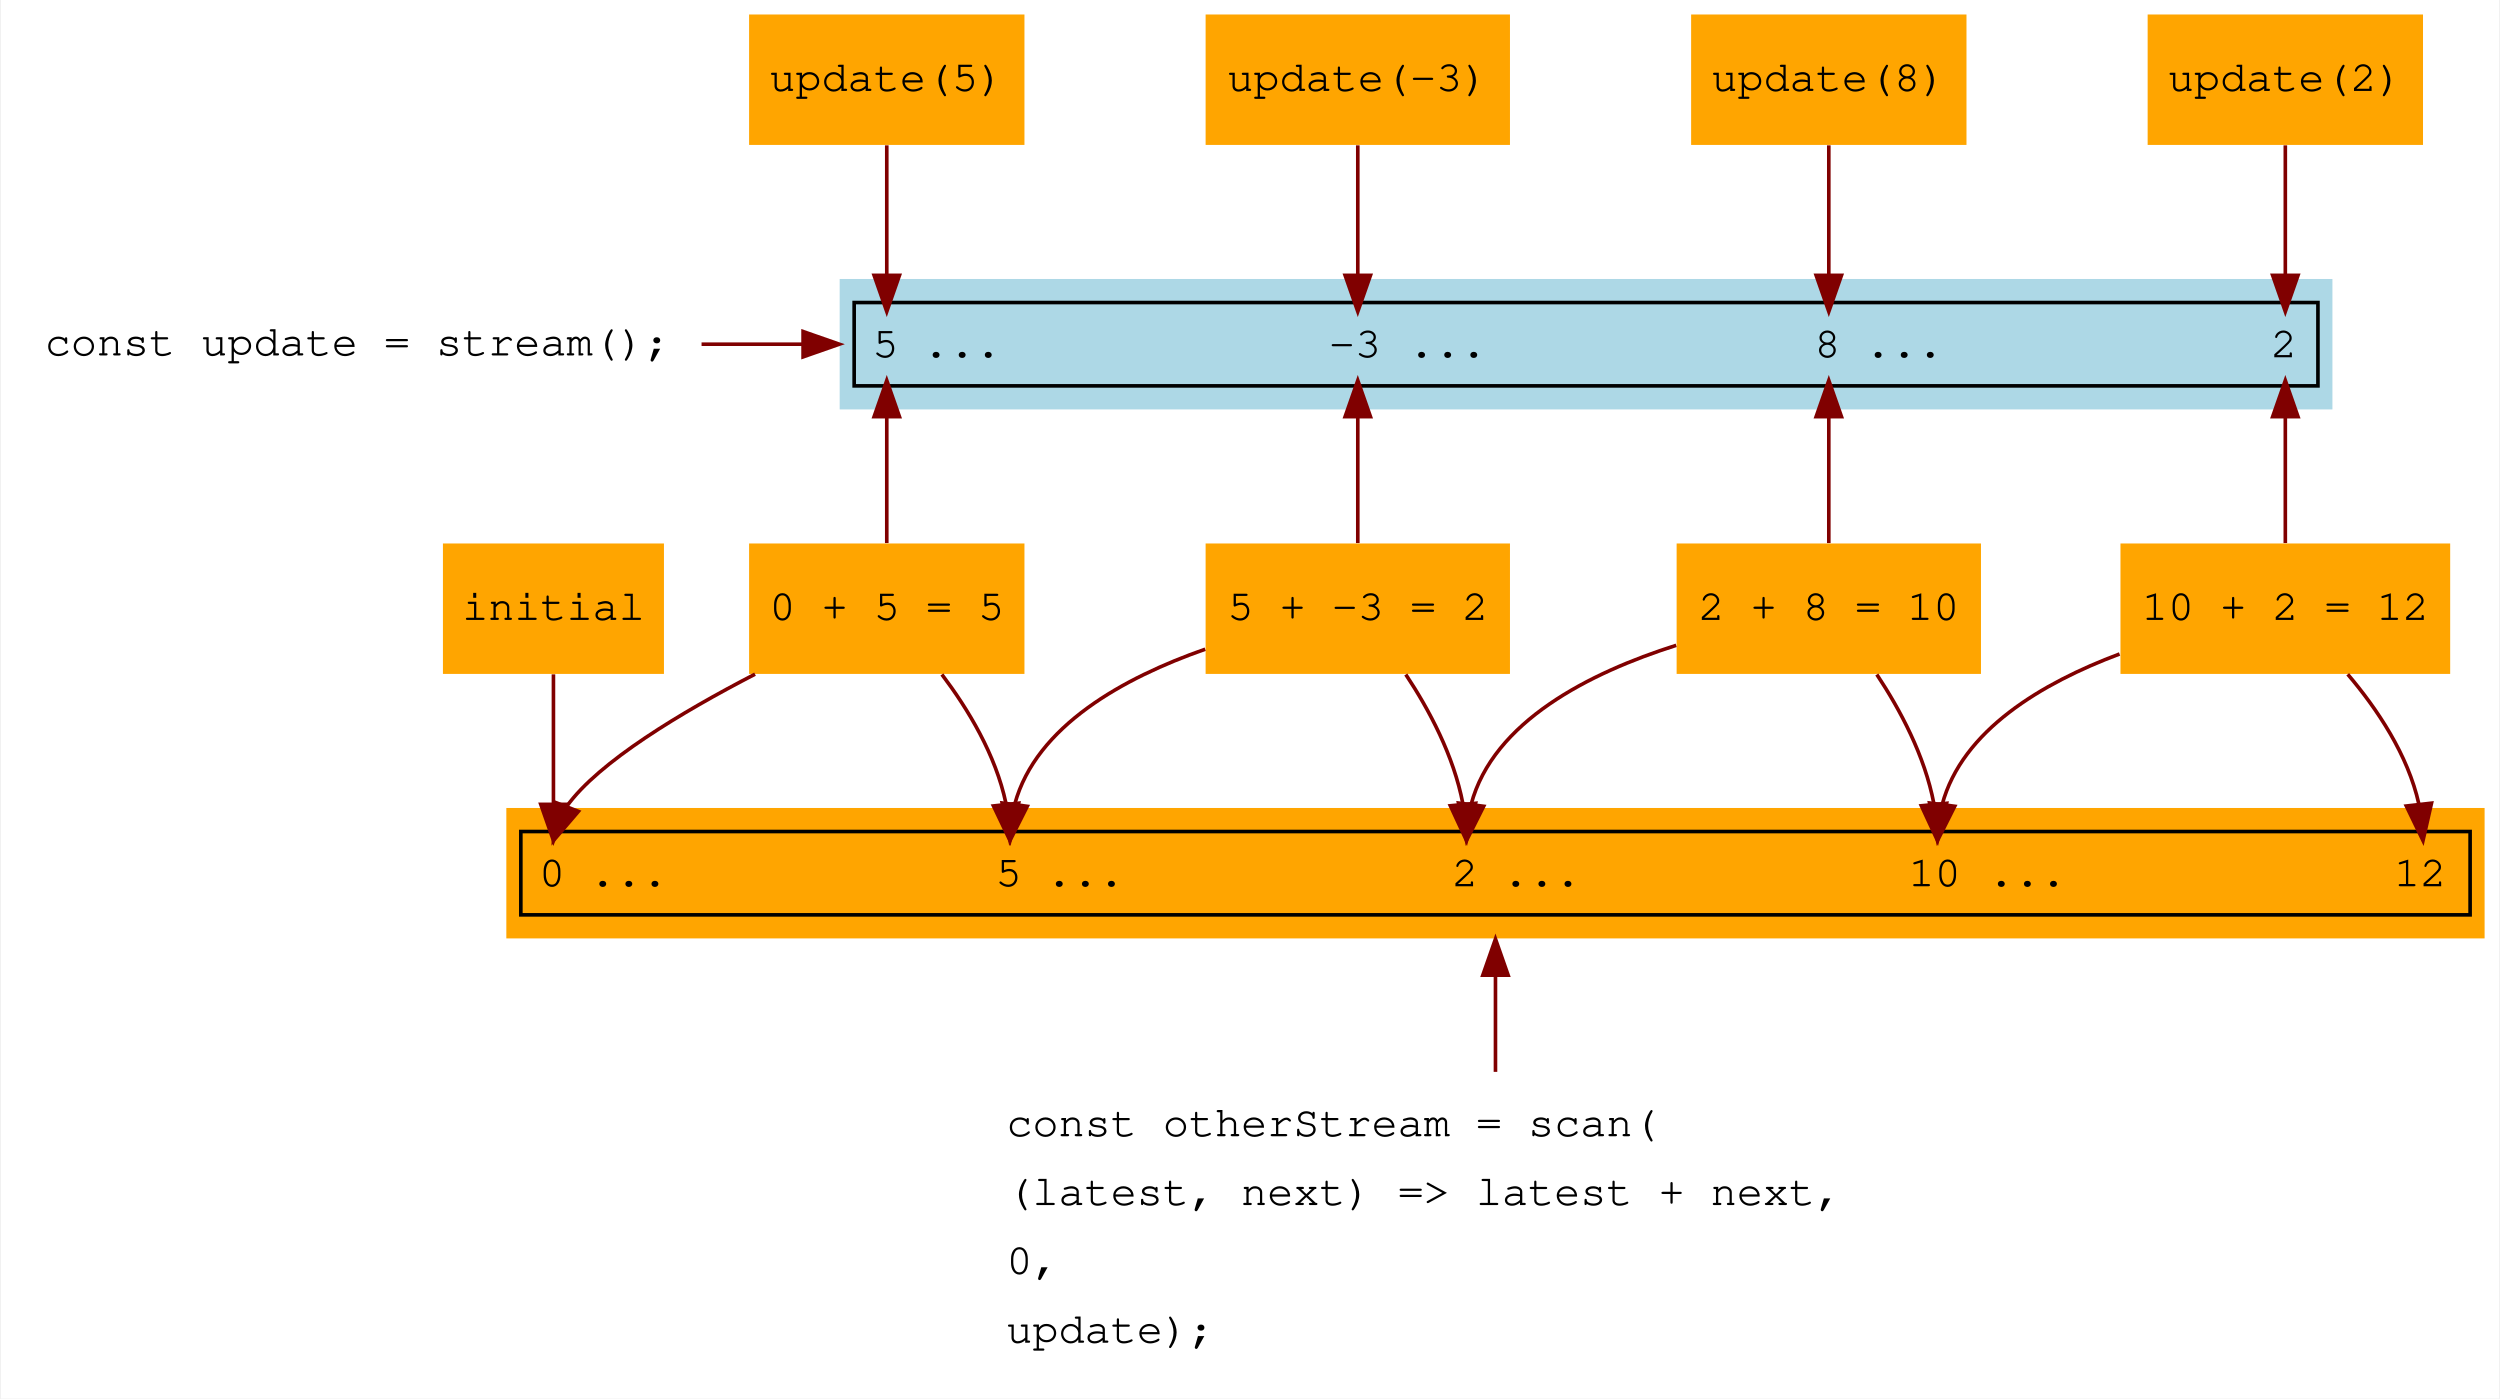
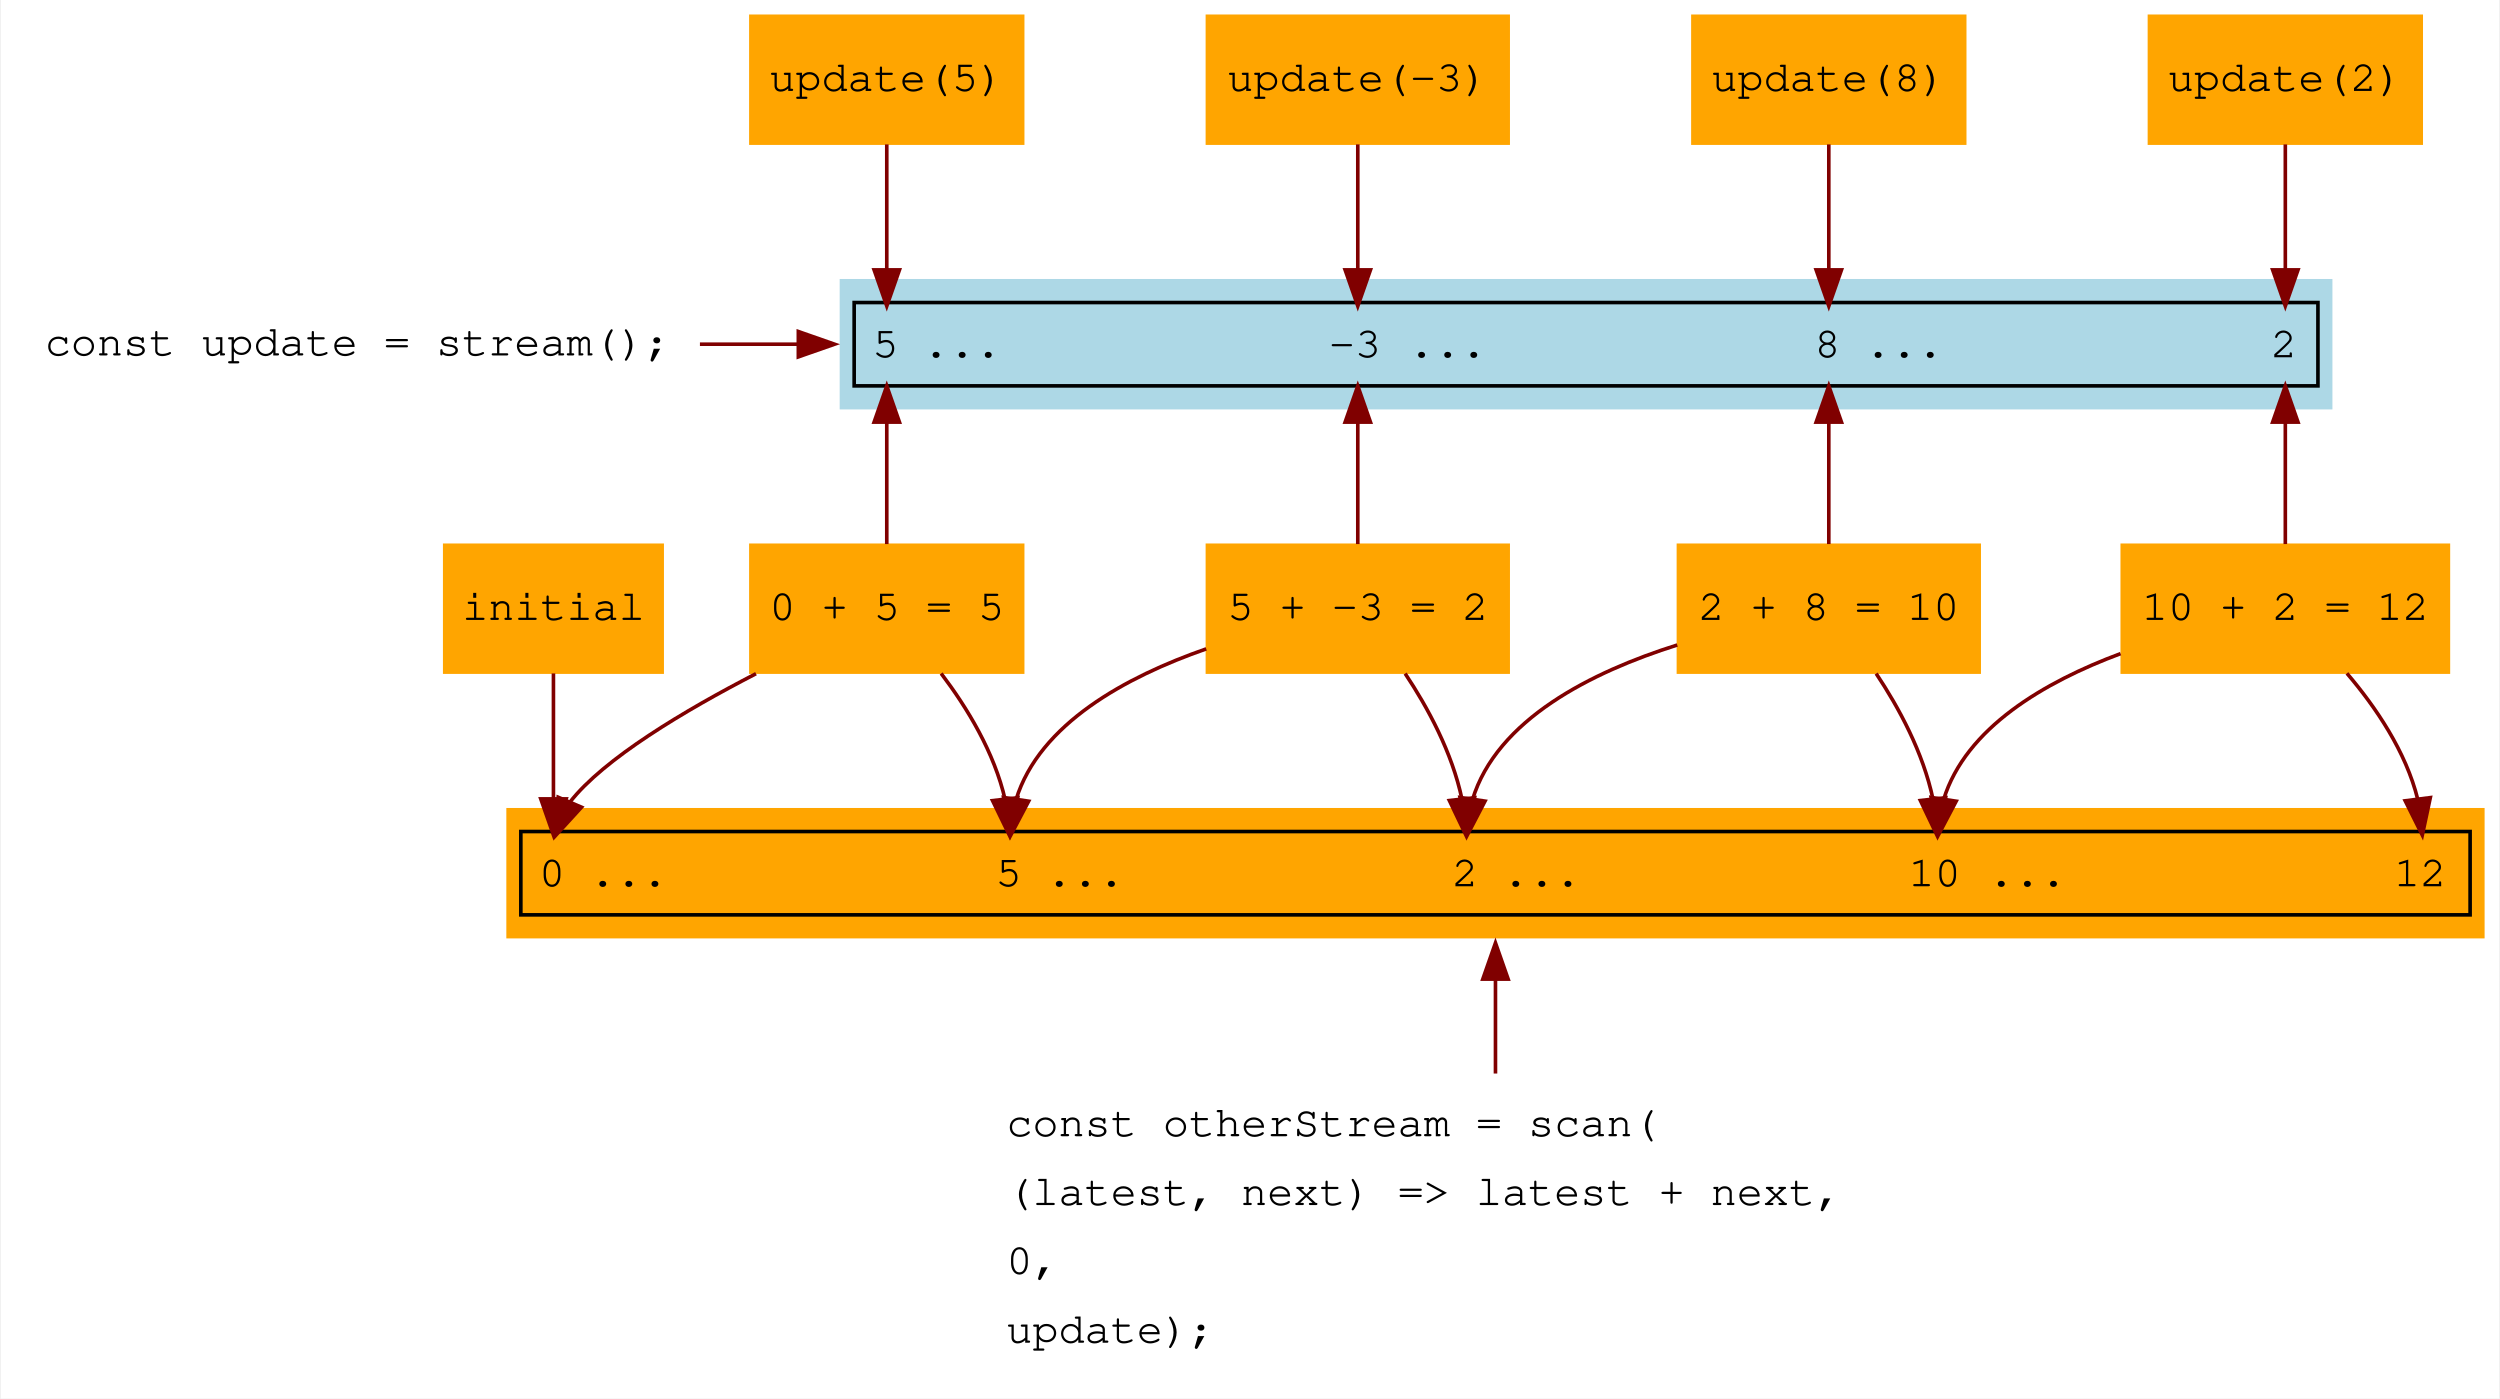
<svg xmlns="http://www.w3.org/2000/svg" width="690pt" height="386pt" viewBox="0.00 0.00 689.50 386.00">
  <g id="graph0" class="graph" transform="scale(1 1) rotate(0) translate(4 382)">
    <polygon fill="white" stroke="none" points="-4,4 -4,-382 685.5,-382 685.5,4 -4,4" />
    <g id="node1" class="node">
      <text text-anchor="middle" x="94.5" y="-283.9" font-family="Courier,monospace" font-size="12.00">const update = stream();</text>
    </g>
    <g id="node6" class="node">
      <polygon fill="lightblue" stroke="none" points="639.5,-305 227.5,-305 227.5,-269 639.5,-269 639.5,-305" />
      <text text-anchor="start" x="236.5" y="-283.4" font-family="Courier,monospace" font-size="12.00">5</text>
      <text text-anchor="start" x="250.5" y="-283.4" font-family="Courier,monospace" font-size="12.00">      ...     </text>
      <text text-anchor="start" x="362.5" y="-283.4" font-family="Courier,monospace" font-size="12.00">-3</text>
      <text text-anchor="start" x="384.5" y="-283.4" font-family="Courier,monospace" font-size="12.00">      ...     </text>
      <text text-anchor="start" x="496.5" y="-283.4" font-family="Courier,monospace" font-size="12.00">8</text>
      <text text-anchor="start" x="510.5" y="-283.4" font-family="Courier,monospace" font-size="12.00">      ...     </text>
      <text text-anchor="start" x="622.5" y="-283.4" font-family="Courier,monospace" font-size="12.00">2</text>
      <polygon fill="none" stroke="black" points="231.5,-275.5 231.5,-298.5 635.5,-298.5 635.5,-275.5 231.5,-275.5" />
    </g>
    <g id="edge5" class="edge">
-       <path fill="none" stroke="maroon" d="M189.38,-287C198.39,-287 207.76,-287 217.34,-287" />
-       <polygon fill="maroon" stroke="maroon" points="217.4,-290.5 227.4,-287 217.4,-283.5 217.4,-290.5" />
+       <path fill="none" stroke="maroon" d="M188.93,-287C197.71,-287 206.82,-287 216.14,-287" />
+       <polygon fill="maroon" stroke="maroon" points="216.09,-290.5 226.09,-287 216.09,-283.5 216.09,-290.5" />
      <text text-anchor="middle" x="208.25" y="-293.4" font-family="Helvetica,sans-Serif" font-size="12.00" fill="navy">        </text>
    </g>
    <g id="node2" class="node">
      <polygon fill="orange" stroke="none" points="278.5,-378 202.5,-378 202.5,-342 278.5,-342 278.5,-378" />
      <text text-anchor="middle" x="240.5" y="-356.9" font-family="Courier,monospace" font-size="12.00">update(5)</text>
    </g>
    <g id="edge1" class="edge">
-       <path fill="none" stroke="maroon" d="M240.5,-341.89C240.5,-331.89 240.5,-318.77 240.5,-306.05" />
-       <polygon fill="maroon" stroke="maroon" points="244,-306 240.5,-296 237,-306 244,-306" />
+       <path fill="none" stroke="maroon" d="M240.5,-342.15C240.5,-332.44 240.5,-319.71 240.5,-307.26" />
+       <polygon fill="maroon" stroke="maroon" points="244,-307.51 240.5,-297.51 237,-307.51 244,-307.51" />
    </g>
    <g id="node3" class="node">
      <polygon fill="orange" stroke="none" points="412.5,-378 328.5,-378 328.5,-342 412.5,-342 412.5,-378" />
      <text text-anchor="middle" x="370.5" y="-356.9" font-family="Courier,monospace" font-size="12.00">update(-3)</text>
    </g>
    <g id="edge2" class="edge">
-       <path fill="none" stroke="maroon" d="M370.5,-341.89C370.5,-331.89 370.5,-318.77 370.5,-306.05" />
-       <polygon fill="maroon" stroke="maroon" points="374,-306 370.5,-296 367,-306 374,-306" />
+       <path fill="none" stroke="maroon" d="M370.5,-342.15C370.5,-332.44 370.5,-319.71 370.5,-307.26" />
+       <polygon fill="maroon" stroke="maroon" points="374,-307.51 370.5,-297.51 367,-307.51 374,-307.51" />
    </g>
    <g id="node4" class="node">
      <polygon fill="orange" stroke="none" points="538.5,-378 462.5,-378 462.5,-342 538.5,-342 538.5,-378" />
      <text text-anchor="middle" x="500.5" y="-356.9" font-family="Courier,monospace" font-size="12.00">update(8)</text>
    </g>
    <g id="edge3" class="edge">
-       <path fill="none" stroke="maroon" d="M500.5,-341.89C500.5,-331.89 500.5,-318.77 500.5,-306.05" />
-       <polygon fill="maroon" stroke="maroon" points="504,-306 500.5,-296 497,-306 504,-306" />
+       <path fill="none" stroke="maroon" d="M500.5,-342.15C500.5,-332.44 500.5,-319.71 500.5,-307.26" />
+       <polygon fill="maroon" stroke="maroon" points="504,-307.51 500.5,-297.51 497,-307.51 504,-307.51" />
    </g>
    <g id="node5" class="node">
      <polygon fill="orange" stroke="none" points="664.5,-378 588.5,-378 588.5,-342 664.5,-342 664.5,-378" />
      <text text-anchor="middle" x="626.5" y="-356.9" font-family="Courier,monospace" font-size="12.00">update(2)</text>
    </g>
    <g id="edge4" class="edge">
-       <path fill="none" stroke="maroon" d="M626.5,-341.89C626.5,-331.89 626.5,-318.77 626.5,-306.05" />
-       <polygon fill="maroon" stroke="maroon" points="630,-306 626.5,-296 623,-306 630,-306" />
+       <path fill="none" stroke="maroon" d="M626.5,-342.15C626.5,-332.44 626.5,-319.71 626.5,-307.26" />
+       <polygon fill="maroon" stroke="maroon" points="630,-307.51 626.5,-297.51 623,-307.51 630,-307.51" />
    </g>
    <g id="node10" class="node">
      <polygon fill="orange" stroke="none" points="278.5,-232 202.5,-232 202.5,-196 278.5,-196 278.5,-232" />
      <text text-anchor="middle" x="240.5" y="-210.9" font-family="Courier,monospace" font-size="12.00">0 + 5 = 5</text>
    </g>
    <g id="edge16" class="edge">
-       <path fill="none" stroke="maroon" d="M240.5,-266.81C240.5,-254.5 240.5,-241.83 240.5,-232.11" />
-       <polygon fill="maroon" stroke="maroon" points="237,-267 240.5,-277 244,-267 237,-267" />
+       <path fill="none" stroke="maroon" d="M240.5,-265.62C240.5,-253.57 240.5,-241.29 240.5,-231.84" />
+       <polygon fill="maroon" stroke="maroon" points="237,-265.49 240.5,-275.49 244,-265.49 237,-265.49" />
    </g>
    <g id="node11" class="node">
      <polygon fill="orange" stroke="none" points="412.5,-232 328.5,-232 328.5,-196 412.5,-196 412.5,-232" />
      <text text-anchor="middle" x="370.5" y="-210.9" font-family="Courier,monospace" font-size="12.00">5 + -3 = 2</text>
    </g>
    <g id="edge17" class="edge">
-       <path fill="none" stroke="maroon" d="M370.5,-266.81C370.5,-254.5 370.5,-241.83 370.5,-232.11" />
-       <polygon fill="maroon" stroke="maroon" points="367,-267 370.5,-277 374,-267 367,-267" />
+       <path fill="none" stroke="maroon" d="M370.5,-265.62C370.5,-253.57 370.5,-241.29 370.5,-231.84" />
+       <polygon fill="maroon" stroke="maroon" points="367,-265.49 370.5,-275.49 374,-265.49 367,-265.49" />
    </g>
    <g id="node12" class="node">
      <polygon fill="orange" stroke="none" points="542.5,-232 458.5,-232 458.5,-196 542.5,-196 542.5,-232" />
      <text text-anchor="middle" x="500.5" y="-210.9" font-family="Courier,monospace" font-size="12.00">2 + 8 = 10</text>
    </g>
    <g id="edge18" class="edge">
-       <path fill="none" stroke="maroon" d="M500.5,-266.81C500.5,-254.5 500.5,-241.83 500.5,-232.11" />
-       <polygon fill="maroon" stroke="maroon" points="497,-267 500.5,-277 504,-267 497,-267" />
+       <path fill="none" stroke="maroon" d="M500.5,-265.62C500.5,-253.57 500.5,-241.29 500.5,-231.84" />
+       <polygon fill="maroon" stroke="maroon" points="497,-265.49 500.5,-275.49 504,-265.49 497,-265.49" />
    </g>
    <g id="node13" class="node">
      <polygon fill="orange" stroke="none" points="672,-232 581,-232 581,-196 672,-196 672,-232" />
      <text text-anchor="middle" x="626.5" y="-210.9" font-family="Courier,monospace" font-size="12.00">10 + 2 = 12</text>
    </g>
    <g id="edge19" class="edge">
-       <path fill="none" stroke="maroon" d="M626.5,-266.81C626.5,-254.5 626.5,-241.83 626.5,-232.11" />
-       <polygon fill="maroon" stroke="maroon" points="623,-267 626.5,-277 630,-267 623,-267" />
+       <path fill="none" stroke="maroon" d="M626.5,-265.62C626.5,-253.57 626.5,-241.29 626.5,-231.84" />
+       <polygon fill="maroon" stroke="maroon" points="623,-265.49 626.5,-275.49 630,-265.49 623,-265.49" />
    </g>
    <g id="node7" class="node">
      <text text-anchor="start" x="273.5" y="-68.4" font-family="Courier,monospace" font-size="12.00">const otherStream = scan(</text>
      <text text-anchor="start" x="273.5" y="-49.4" font-family="Courier,monospace" font-size="12.00">    (latest, next) =&gt; latest + next,</text>
      <text text-anchor="start" x="273.5" y="-30.4" font-family="Courier,monospace" font-size="12.00">    0,</text>
      <text text-anchor="start" x="273.5" y="-11.4" font-family="Courier,monospace" font-size="12.00">    update);</text>
    </g>
    <g id="node8" class="node">
      <polygon fill="orange" stroke="none" points="681.5,-159 135.5,-159 135.5,-123 681.5,-123 681.5,-159" />
      <text text-anchor="start" x="144.5" y="-137.4" font-family="Courier,monospace" font-size="12.00">0</text>
      <text text-anchor="start" x="158.5" y="-137.4" font-family="Courier,monospace" font-size="12.00">      ...     </text>
      <text text-anchor="start" x="270.5" y="-137.4" font-family="Courier,monospace" font-size="12.00">5</text>
      <text text-anchor="start" x="284.5" y="-137.4" font-family="Courier,monospace" font-size="12.00">      ...     </text>
      <text text-anchor="start" x="396.5" y="-137.4" font-family="Courier,monospace" font-size="12.00">2</text>
      <text text-anchor="start" x="410.5" y="-137.4" font-family="Courier,monospace" font-size="12.00">      ...     </text>
      <text text-anchor="start" x="522.5" y="-137.4" font-family="Courier,monospace" font-size="12.00">10</text>
      <text text-anchor="start" x="544.5" y="-137.4" font-family="Courier,monospace" font-size="12.00">      ...     </text>
      <text text-anchor="start" x="656.5" y="-137.4" font-family="Courier,monospace" font-size="12.00">12</text>
      <polygon fill="none" stroke="black" points="139.5,-129.5 139.5,-152.5 677.5,-152.5 677.5,-129.5 139.5,-129.5" />
    </g>
    <g id="edge6" class="edge">
-       <path fill="none" stroke="maroon" d="M408.5,-112.67C408.5,-104.42 408.5,-95.15 408.5,-86.17" />
-       <polygon fill="maroon" stroke="maroon" points="405,-112.84 408.5,-122.84 412,-112.84 405,-112.84" />
+       <path fill="none" stroke="maroon" d="M408.5,-112.04C408.5,-103.8 408.5,-94.6 408.5,-85.7" />
+       <polygon fill="maroon" stroke="maroon" points="405,-111.76 408.5,-121.76 412,-111.76 405,-111.76" />
    </g>
    <g id="node9" class="node">
      <polygon fill="orange" stroke="none" points="179,-232 118,-232 118,-196 179,-196 179,-232" />
      <text text-anchor="middle" x="148.5" y="-210.9" font-family="Courier,monospace" font-size="12.00">initial</text>
    </g>
    <g id="edge7" class="edge">
-       <path fill="none" stroke="maroon" d="M148.5,-195.89C148.5,-185.89 148.5,-172.77 148.5,-160.05" />
-       <polygon fill="maroon" stroke="maroon" points="152,-160 148.5,-150 145,-160 152,-160" />
+       <path fill="none" stroke="maroon" d="M148.5,-196.15C148.5,-186.44 148.5,-173.71 148.5,-161.26" />
+       <polygon fill="maroon" stroke="maroon" points="152,-161.51 148.5,-151.51 145,-161.51 152,-161.51" />
    </g>
    <g id="edge8" class="edge">
-       <path fill="none" stroke="maroon" d="M255.71,-195.85C262.92,-186.31 270.57,-173.67 273.38,-160.31" />
-       <polygon fill="maroon" stroke="maroon" points="276.9,-160.32 274.5,-150 269.94,-159.56 276.9,-160.32" />
+       <path fill="none" stroke="maroon" d="M255.51,-196.12C262.63,-186.74 270.21,-174.34 273.19,-161.18" />
+       <polygon fill="maroon" stroke="maroon" points="276.64,-161.84 274.32,-151.5 269.69,-161.03 276.64,-161.84" />
    </g>
    <g id="edge12" class="edge">
-       <path fill="none" stroke="maroon" d="M204.14,-195.93C183.85,-185.44 160.94,-171.71 152.17,-159.44" />
-       <polygon fill="maroon" stroke="maroon" points="155.39,-158.05 148.5,-150 148.87,-160.59 155.39,-158.05" />
+       <path fill="none" stroke="maroon" d="M204.4,-196.06C184.67,-185.88 162.38,-172.6 153.02,-160.57" />
+       <polygon fill="maroon" stroke="maroon" points="156.25,-159.21 149.1,-151.39 149.81,-161.96 156.25,-159.21" />
    </g>
    <g id="edge9" class="edge">
-       <path fill="none" stroke="maroon" d="M383.75,-195.84C390.15,-186.18 396.99,-173.42 399.5,-160.18" />
-       <polygon fill="maroon" stroke="maroon" points="403.01,-160.29 400.5,-150 396.04,-159.61 403.01,-160.29" />
+       <path fill="none" stroke="maroon" d="M383.57,-196.1C389.82,-186.71 396.53,-174.34 399.25,-161.43" />
+       <polygon fill="maroon" stroke="maroon" points="402.73,-161.83 400.34,-151.5 395.77,-161.06 402.73,-161.83" />
    </g>
    <g id="edge13" class="edge">
-       <path fill="none" stroke="maroon" d="M328.39,-202.82C305.92,-194.95 281.71,-181.66 275.84,-160.12" />
-       <polygon fill="maroon" stroke="maroon" points="279.28,-159.46 274.5,-150 272.34,-160.37 279.28,-159.46" />
+       <path fill="none" stroke="maroon" d="M328.67,-202.91C306.54,-195.2 282.63,-182.24 276.18,-161.31" />
+       <polygon fill="maroon" stroke="maroon" points="279.66,-160.87 274.72,-151.5 272.73,-161.9 279.66,-160.87" />
    </g>
    <g id="edge10" class="edge">
-       <path fill="none" stroke="maroon" d="M513.75,-195.84C520.15,-186.18 526.99,-173.42 529.5,-160.18" />
-       <polygon fill="maroon" stroke="maroon" points="533.01,-160.29 530.5,-150 526.04,-159.61 533.01,-160.29" />
+       <path fill="none" stroke="maroon" d="M513.57,-196.1C519.82,-186.71 526.53,-174.34 529.25,-161.43" />
+       <polygon fill="maroon" stroke="maroon" points="532.73,-161.83 530.34,-151.5 525.77,-161.06 532.73,-161.83" />
    </g>
    <g id="edge14" class="edge">
-       <path fill="none" stroke="maroon" d="M458.38,-203.89C434.36,-196.27 407.85,-182.84 401.78,-159.99" />
-       <polygon fill="maroon" stroke="maroon" points="405.25,-159.47 400.5,-150 398.3,-160.36 405.25,-159.47" />
+       <path fill="none" stroke="maroon" d="M458.67,-203.98C435.01,-196.52 408.85,-183.42 402.14,-161.24" />
+       <polygon fill="maroon" stroke="maroon" points="405.62,-160.89 400.72,-151.5 398.7,-161.9 405.62,-160.89" />
    </g>
    <g id="edge11" class="edge">
-       <path fill="none" stroke="maroon" d="M643.72,-195.9C651.81,-186.38 660.34,-173.71 663.36,-160.07" />
-       <polygon fill="maroon" stroke="maroon" points="666.85,-160.33 664.5,-150 659.89,-159.54 666.85,-160.33" />
+       <path fill="none" stroke="maroon" d="M643.5,-196.16C651.4,-186.9 659.78,-174.62 663.06,-161.34" />
+       <polygon fill="maroon" stroke="maroon" points="666.52,-161.86 664.31,-151.5 659.58,-160.98 666.52,-161.86" />
    </g>
    <g id="edge15" class="edge">
-       <path fill="none" stroke="maroon" d="M580.75,-201.5C559.31,-193.47 537.27,-180.43 531.79,-159.94" />
-       <polygon fill="maroon" stroke="maroon" points="535.26,-159.47 530.5,-150 528.31,-160.37 535.26,-159.47" />
+       <path fill="none" stroke="maroon" d="M581.03,-201.6C560,-193.77 538.31,-181.12 532.2,-161.36" />
+       <polygon fill="maroon" stroke="maroon" points="535.66,-160.87 530.72,-151.5 528.74,-161.9 535.66,-160.87" />
    </g>
  </g>
</svg>
